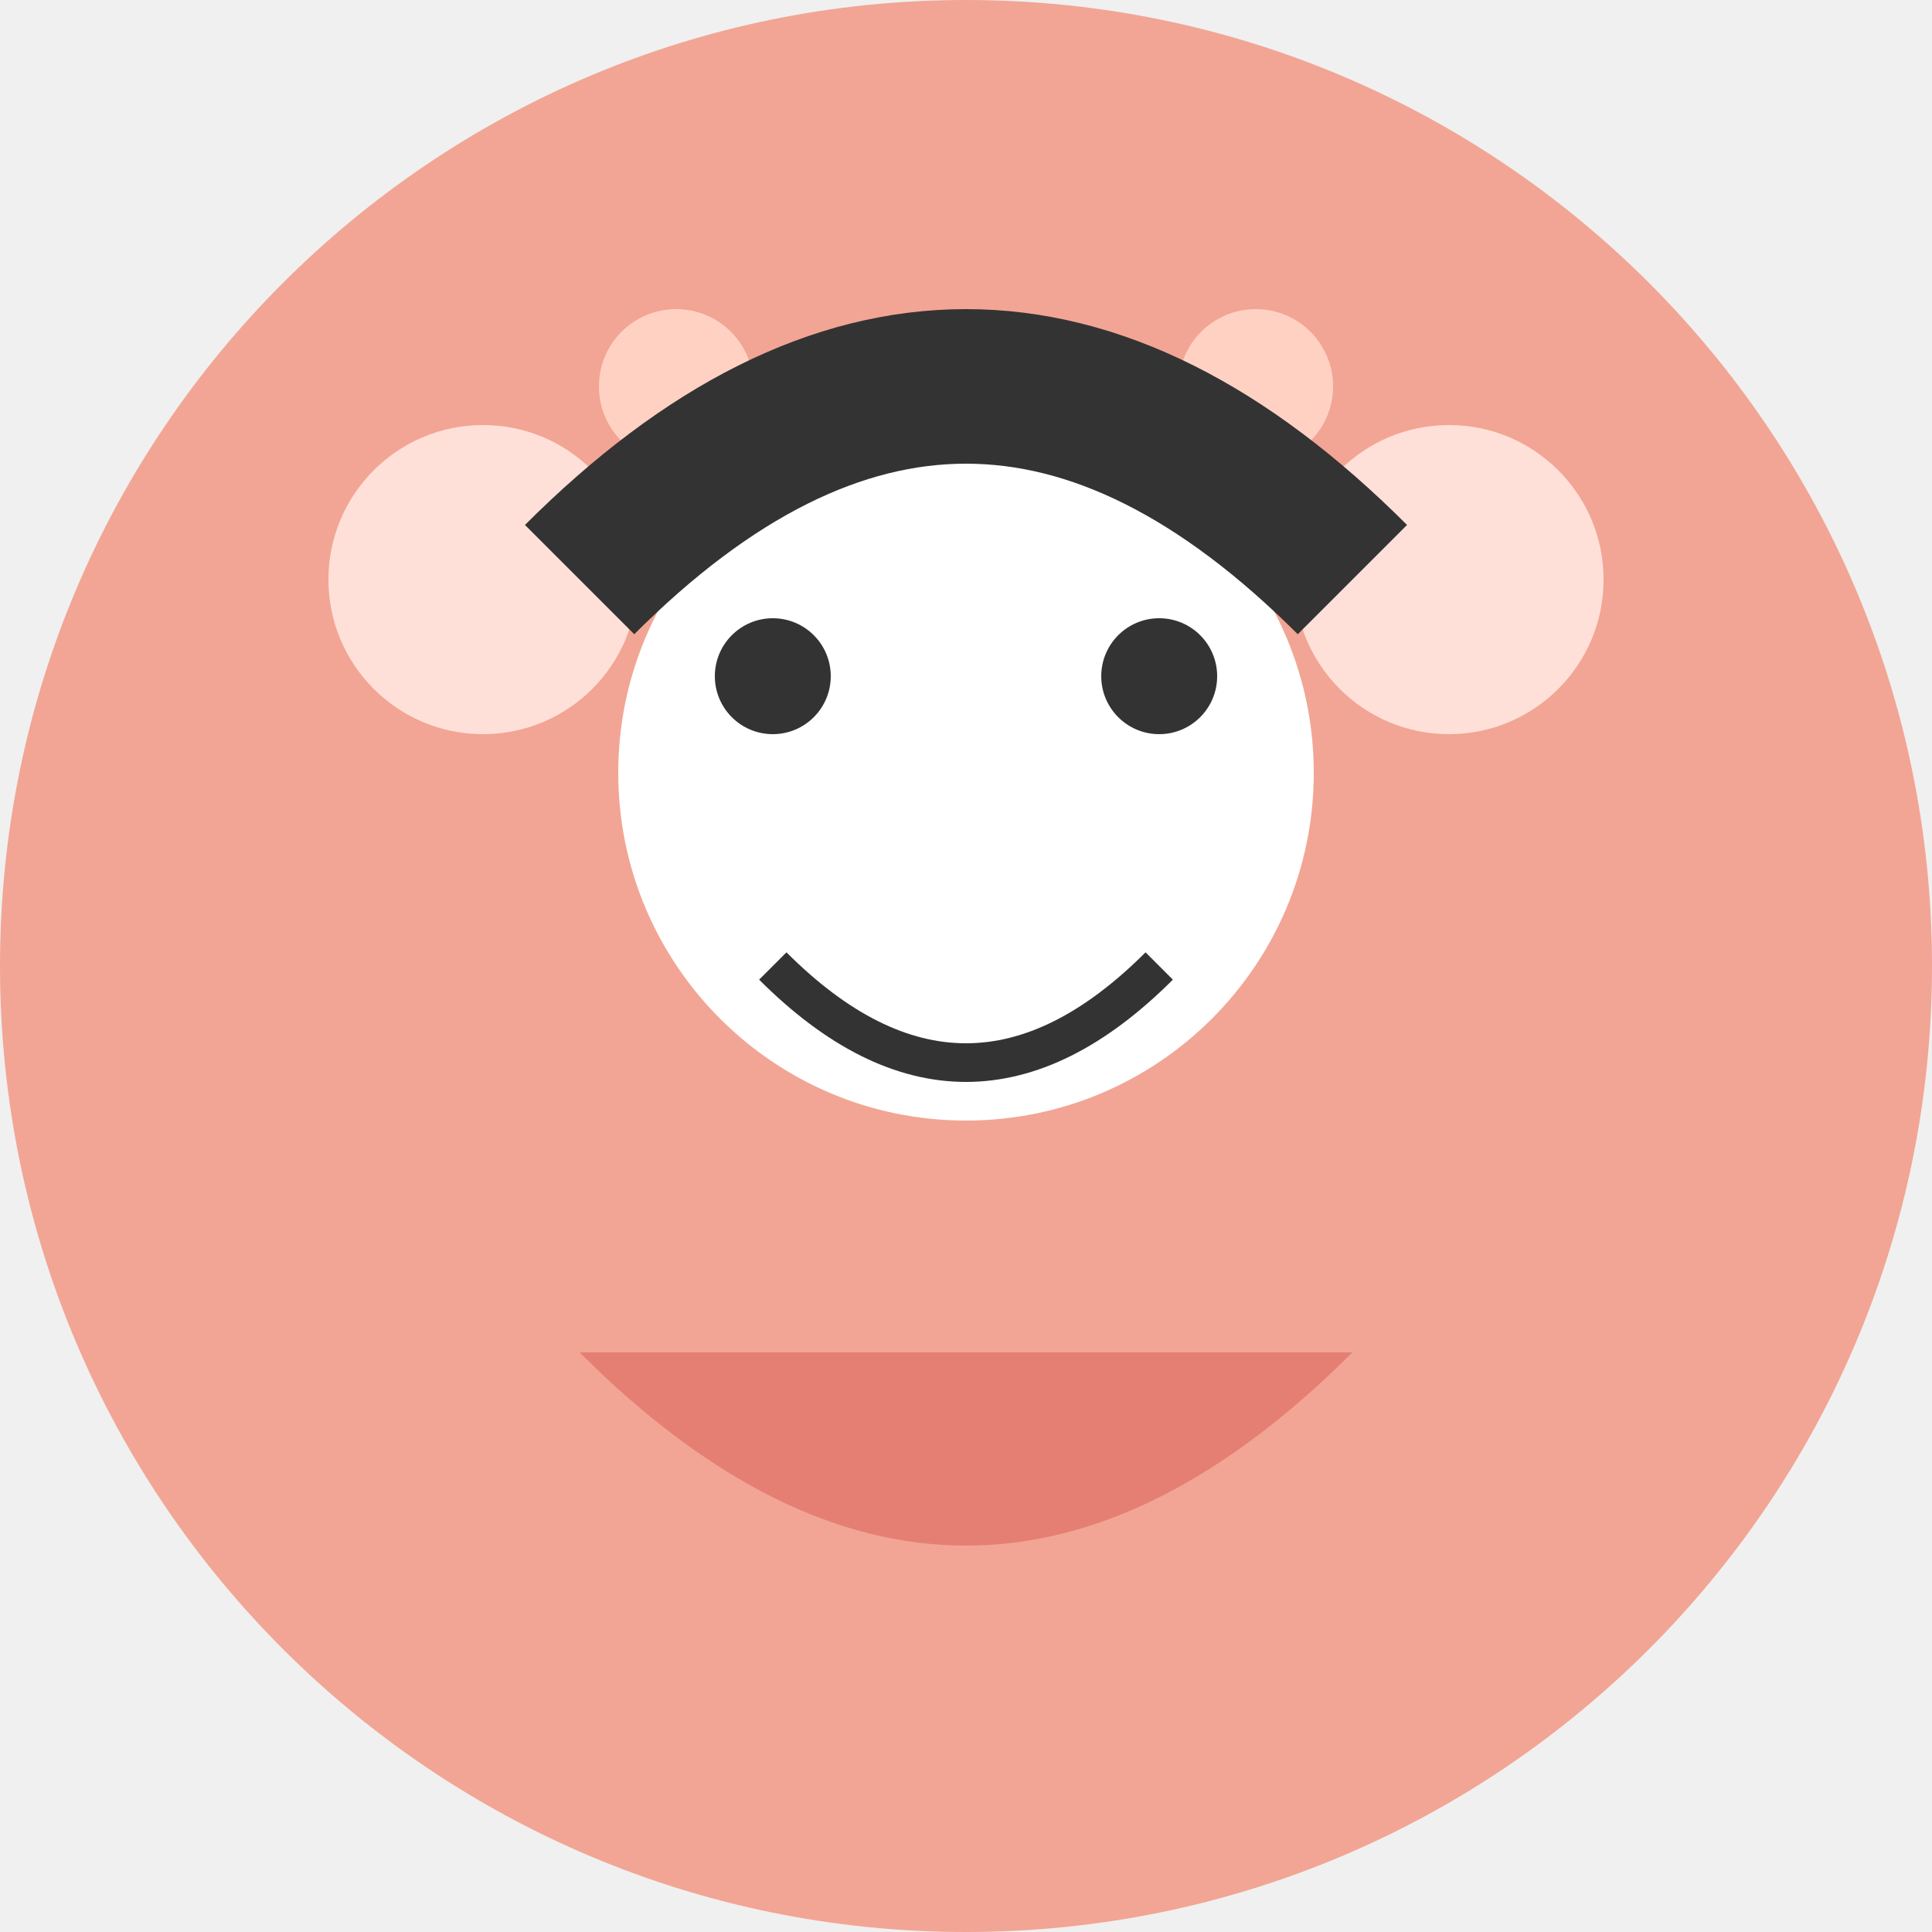
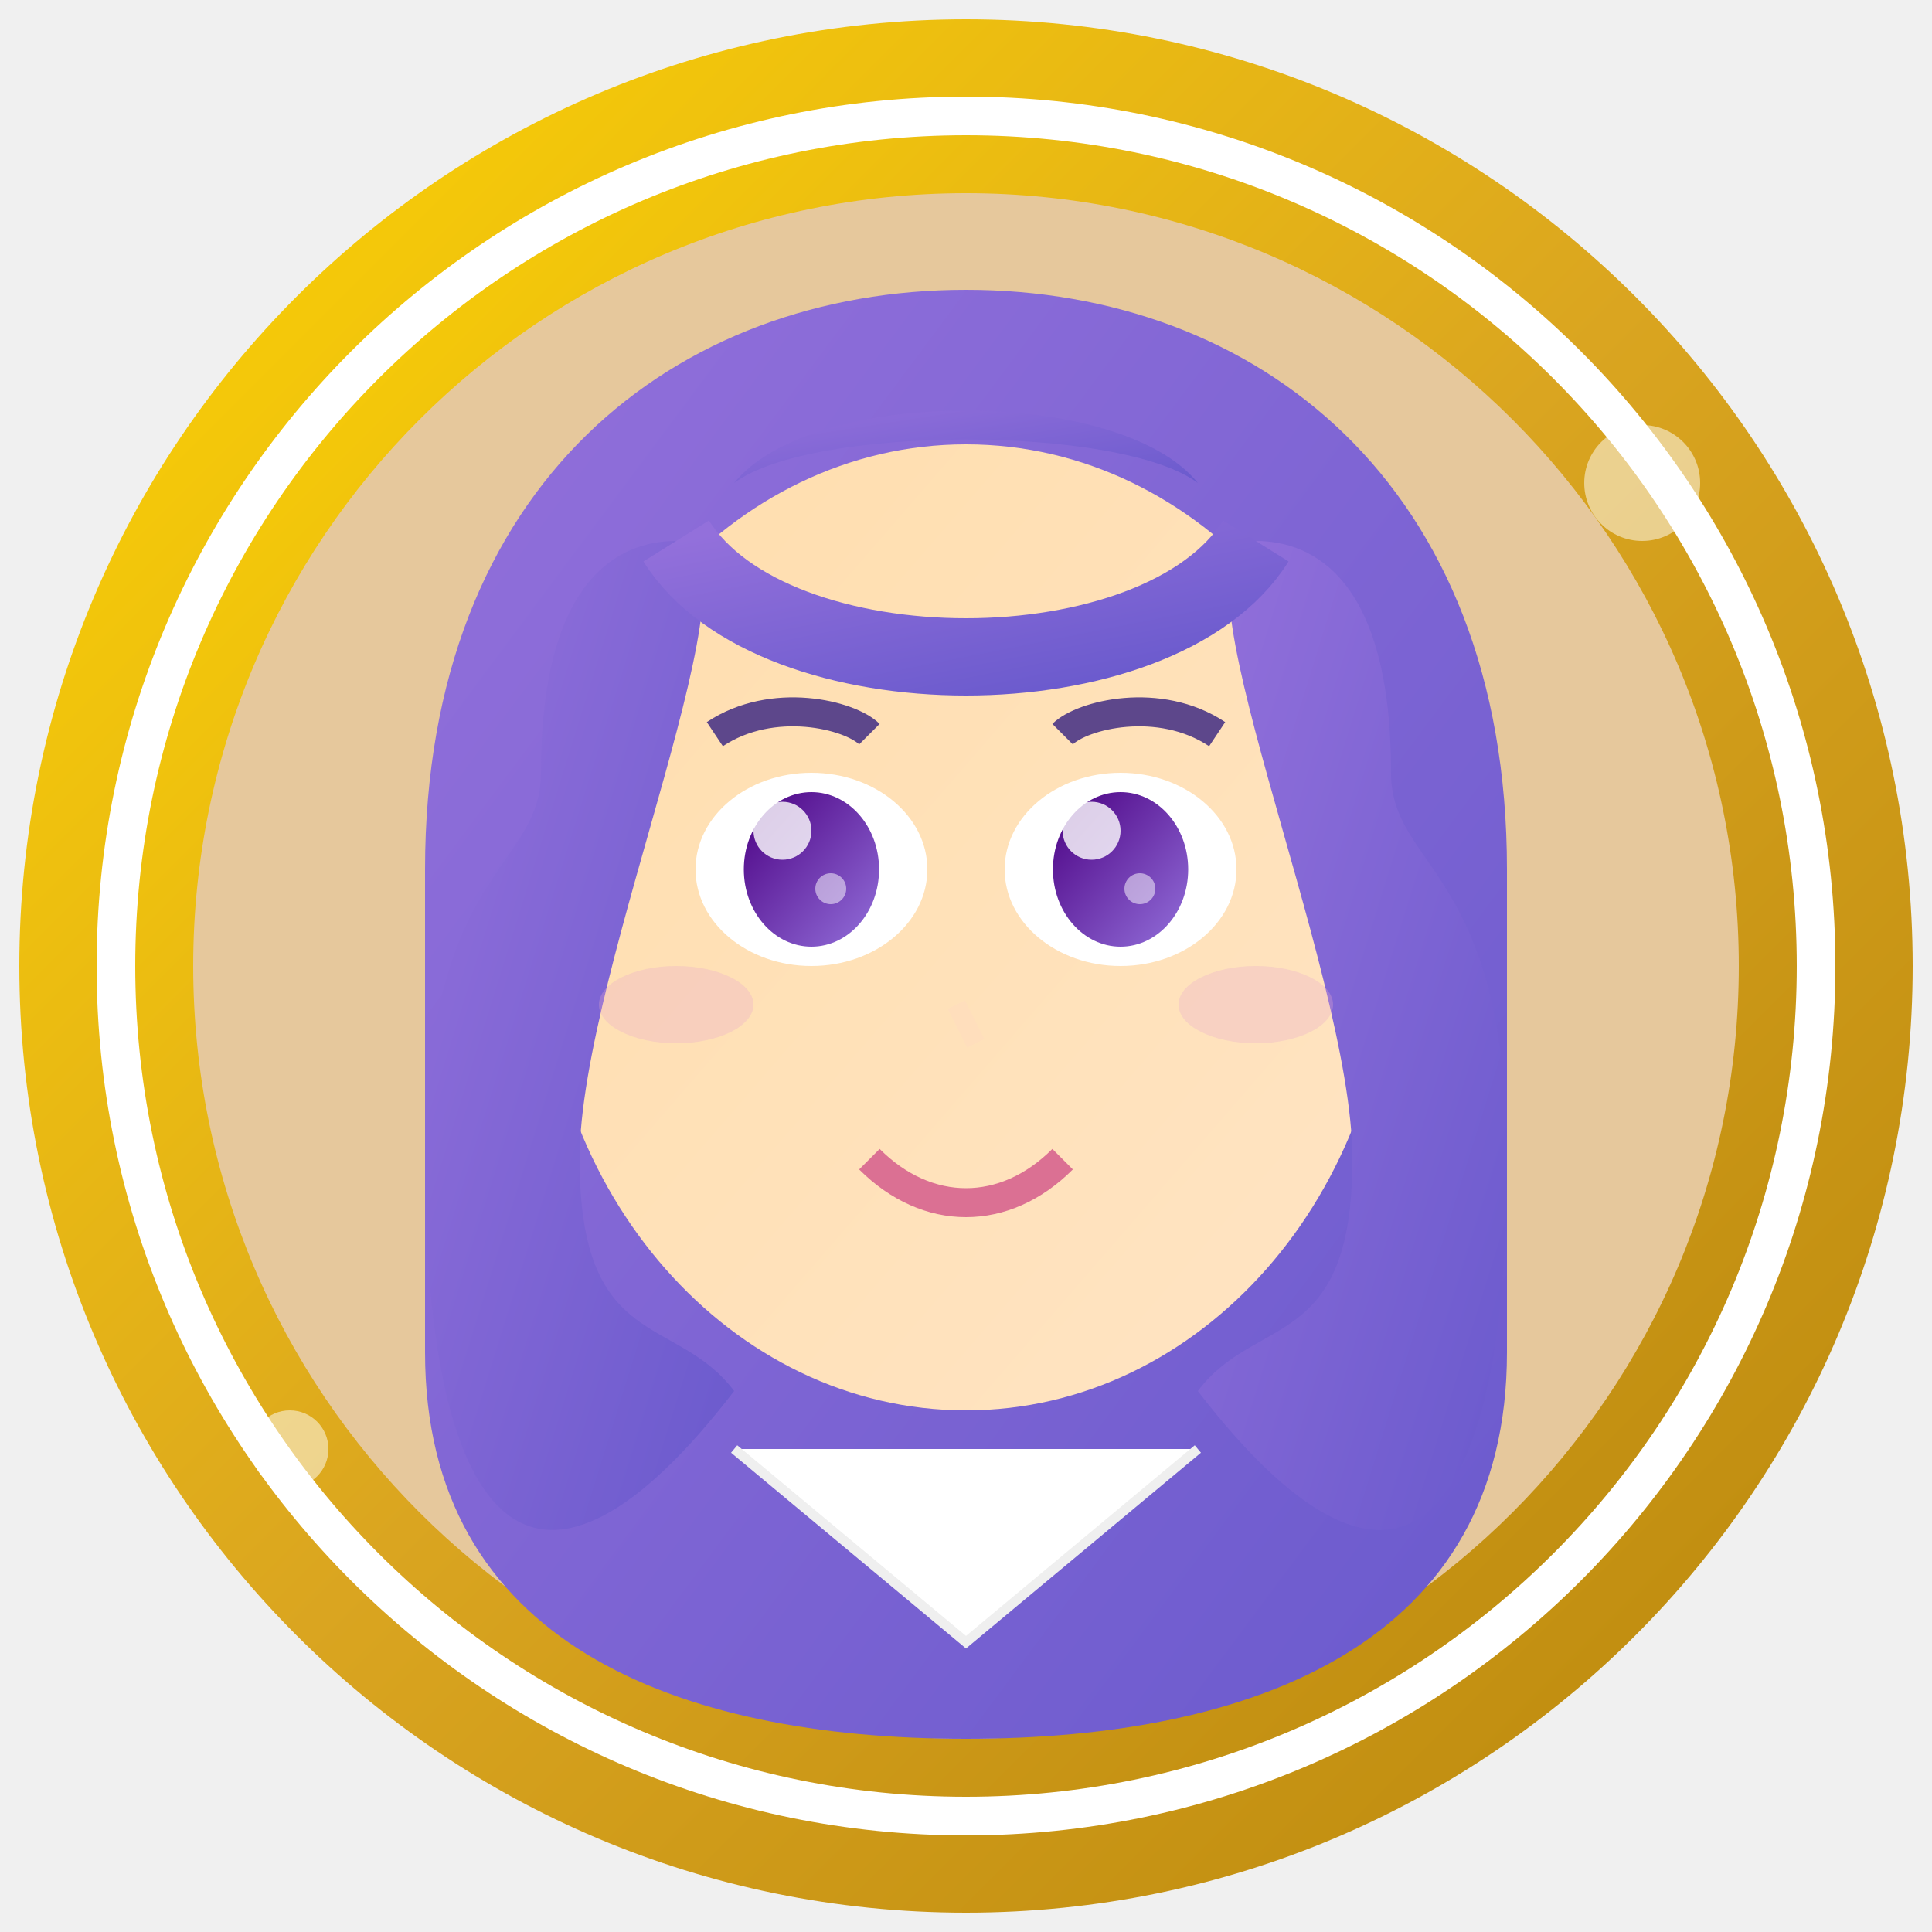
<svg xmlns="http://www.w3.org/2000/svg" width="100" height="100" viewBox="0 0 100 100">
-   <circle cx="50" cy="50" r="50" fill="#F2A594" />
-   <circle cx="25" cy="30" r="8" fill="#FFE0D8" />
-   <circle cx="75" cy="30" r="8" fill="#FFE0D8" />
-   <circle cx="35" cy="20" r="4" fill="#FFD1C3" />
-   <circle cx="65" cy="20" r="4" fill="#FFD1C3" />
-   <circle cx="50" cy="40" r="18" fill="#FFFFFF" />
-   <circle cx="40" cy="35" r="3" fill="#333333" />
-   <circle cx="60" cy="35" r="3" fill="#333333" />
-   <path d="M40,50 Q50,60 60,50" stroke="#333333" stroke-width="2" fill="transparent" />
-   <path d="M30,30 Q50,10 70,30" stroke="#333333" stroke-width="8" fill="transparent" />
-   <path d="M30,70 Q50,90 70,70" fill="#E57F73" />
+   <defs>
+     <linearGradient id="bg-gradient" x1="0%" y1="0%" x2="100%" y2="100%">
+       <stop offset="0%" stop-color="#DEB887" />
+       <stop offset="100%" stop-color="#CD9B1D" />
+     </linearGradient>
+     <linearGradient id="hair-gradient" x1="0%" y1="0%" x2="100%" y2="100%">
+       <stop offset="0%" stop-color="#9370DB" />
+       <stop offset="100%" stop-color="#6A5ACD" />
+     </linearGradient>
+     <linearGradient id="skin-gradient" x1="0%" y1="0%" x2="100%" y2="100%">
+       <stop offset="0%" stop-color="#FFDEAD" />
+       <stop offset="100%" stop-color="#FFE4C4" />
+     </linearGradient>
+     <linearGradient id="eye-gradient" x1="0%" y1="0%" x2="100%" y2="100%">
+       <stop offset="0%" stop-color="#4B0082" />
+       <stop offset="100%" stop-color="#9370DB" />
+     </linearGradient>
+     <linearGradient id="gold-gradient" x1="0%" y1="0%" x2="100%" y2="100%">
+       <stop offset="0%" stop-color="#FFD700" />
+       <stop offset="50%" stop-color="#DAA520" />
+       <stop offset="100%" stop-color="#B8860B" />
+     </linearGradient>
+   </defs>
+   <circle cx="50" cy="50" r="49" fill="url(#gold-gradient)" />
+   <circle cx="50" cy="50" r="45" fill="#FFF" />
+   <circle cx="50" cy="50" r="43" fill="url(#gold-gradient)" />
+   <circle cx="50" cy="50" r="40" fill="#E6C89C" />
+   <path d="M22,45 C22,25 35,15 50,15 C65,15 78,25 78,45 L78,70 C78,85 65,90 50,90 C35,90 22,85 22,70 Z" fill="url(#hair-gradient)" />
+   <ellipse cx="50" cy="48" rx="22" ry="25" fill="url(#skin-gradient)" />
+   <path d="M28,40 C28,30 32,28 35,28 C40,28 30,50 30,60 C30,70 35,68 38,72 C28,85 22,80 22,60 C22,45 28,45 28,40 Z" fill="url(#hair-gradient)" />
+   <path d="M72,40 C72,30 68,28 65,28 C60,28 70,50 70,60 C70,70 65,68 62,72 C72,85 78,80 78,60 C78,45 72,45 72,40 Z" fill="url(#hair-gradient)" />
+   <path d="M38,25 C42,20 58,20 62,25 C58,22 42,22 38,25 Z" fill="url(#hair-gradient)" />
+   <path d="M35,28 C40,36 60,36 65,28" stroke="url(#hair-gradient)" stroke-width="4" fill="none" />
+   <path d="M38,75 L50,85 L62,75" fill="#FFFFFF" />
+   <path d="M38,75 L50,85 L62,75" stroke="#EFEFEF" stroke-width="0.5" fill="none" />
+   <ellipse cx="42" cy="45" rx="6" ry="5" fill="#FFFFFF" />
+   <ellipse cx="58" cy="45" rx="6" ry="5" fill="#FFFFFF" />
+   <ellipse cx="42" cy="45" rx="3.5" ry="4" fill="url(#eye-gradient)" />
+   <ellipse cx="58" cy="45" rx="3.5" ry="4" fill="url(#eye-gradient)" />
+   <circle cx="40.5" cy="43" r="1.5" fill="#FFFFFF" opacity="0.8" />
+   <circle cx="56.5" cy="43" r="1.5" fill="#FFFFFF" opacity="0.8" />
+   <circle cx="43" cy="46" r="0.8" fill="#FFFFFF" opacity="0.5" />
+   <circle cx="59" cy="46" r="0.8" fill="#FFFFFF" opacity="0.5" />
+   <path d="M37,38 C40,36 44,37 45,38" stroke="#5D478B" stroke-width="1.5" fill="none" />
+   <path d="M63,38 C60,36 56,37 55,38" stroke="#5D478B" stroke-width="1.5" fill="none" />
+   <path d="M45,60 C48,63 52,63 55,60" stroke="#DB7093" stroke-width="1.5" fill="none" />
+   <ellipse cx="35" cy="52" rx="4" ry="2" fill="#E6A9CB" opacity="0.3" />
+   <ellipse cx="65" cy="52" rx="4" ry="2" fill="#E6A9CB" opacity="0.3" />
+   <path d="M49.5,52 L50.5,54" stroke="#FFDEBC" stroke-width="1" fill="none" />
+   <circle cx="85" cy="25" r="3" fill="#FFFFFF" opacity="0.5" />
+   <circle cx="15" cy="75" r="2" fill="#FFFFFF" opacity="0.5" />
</svg>
